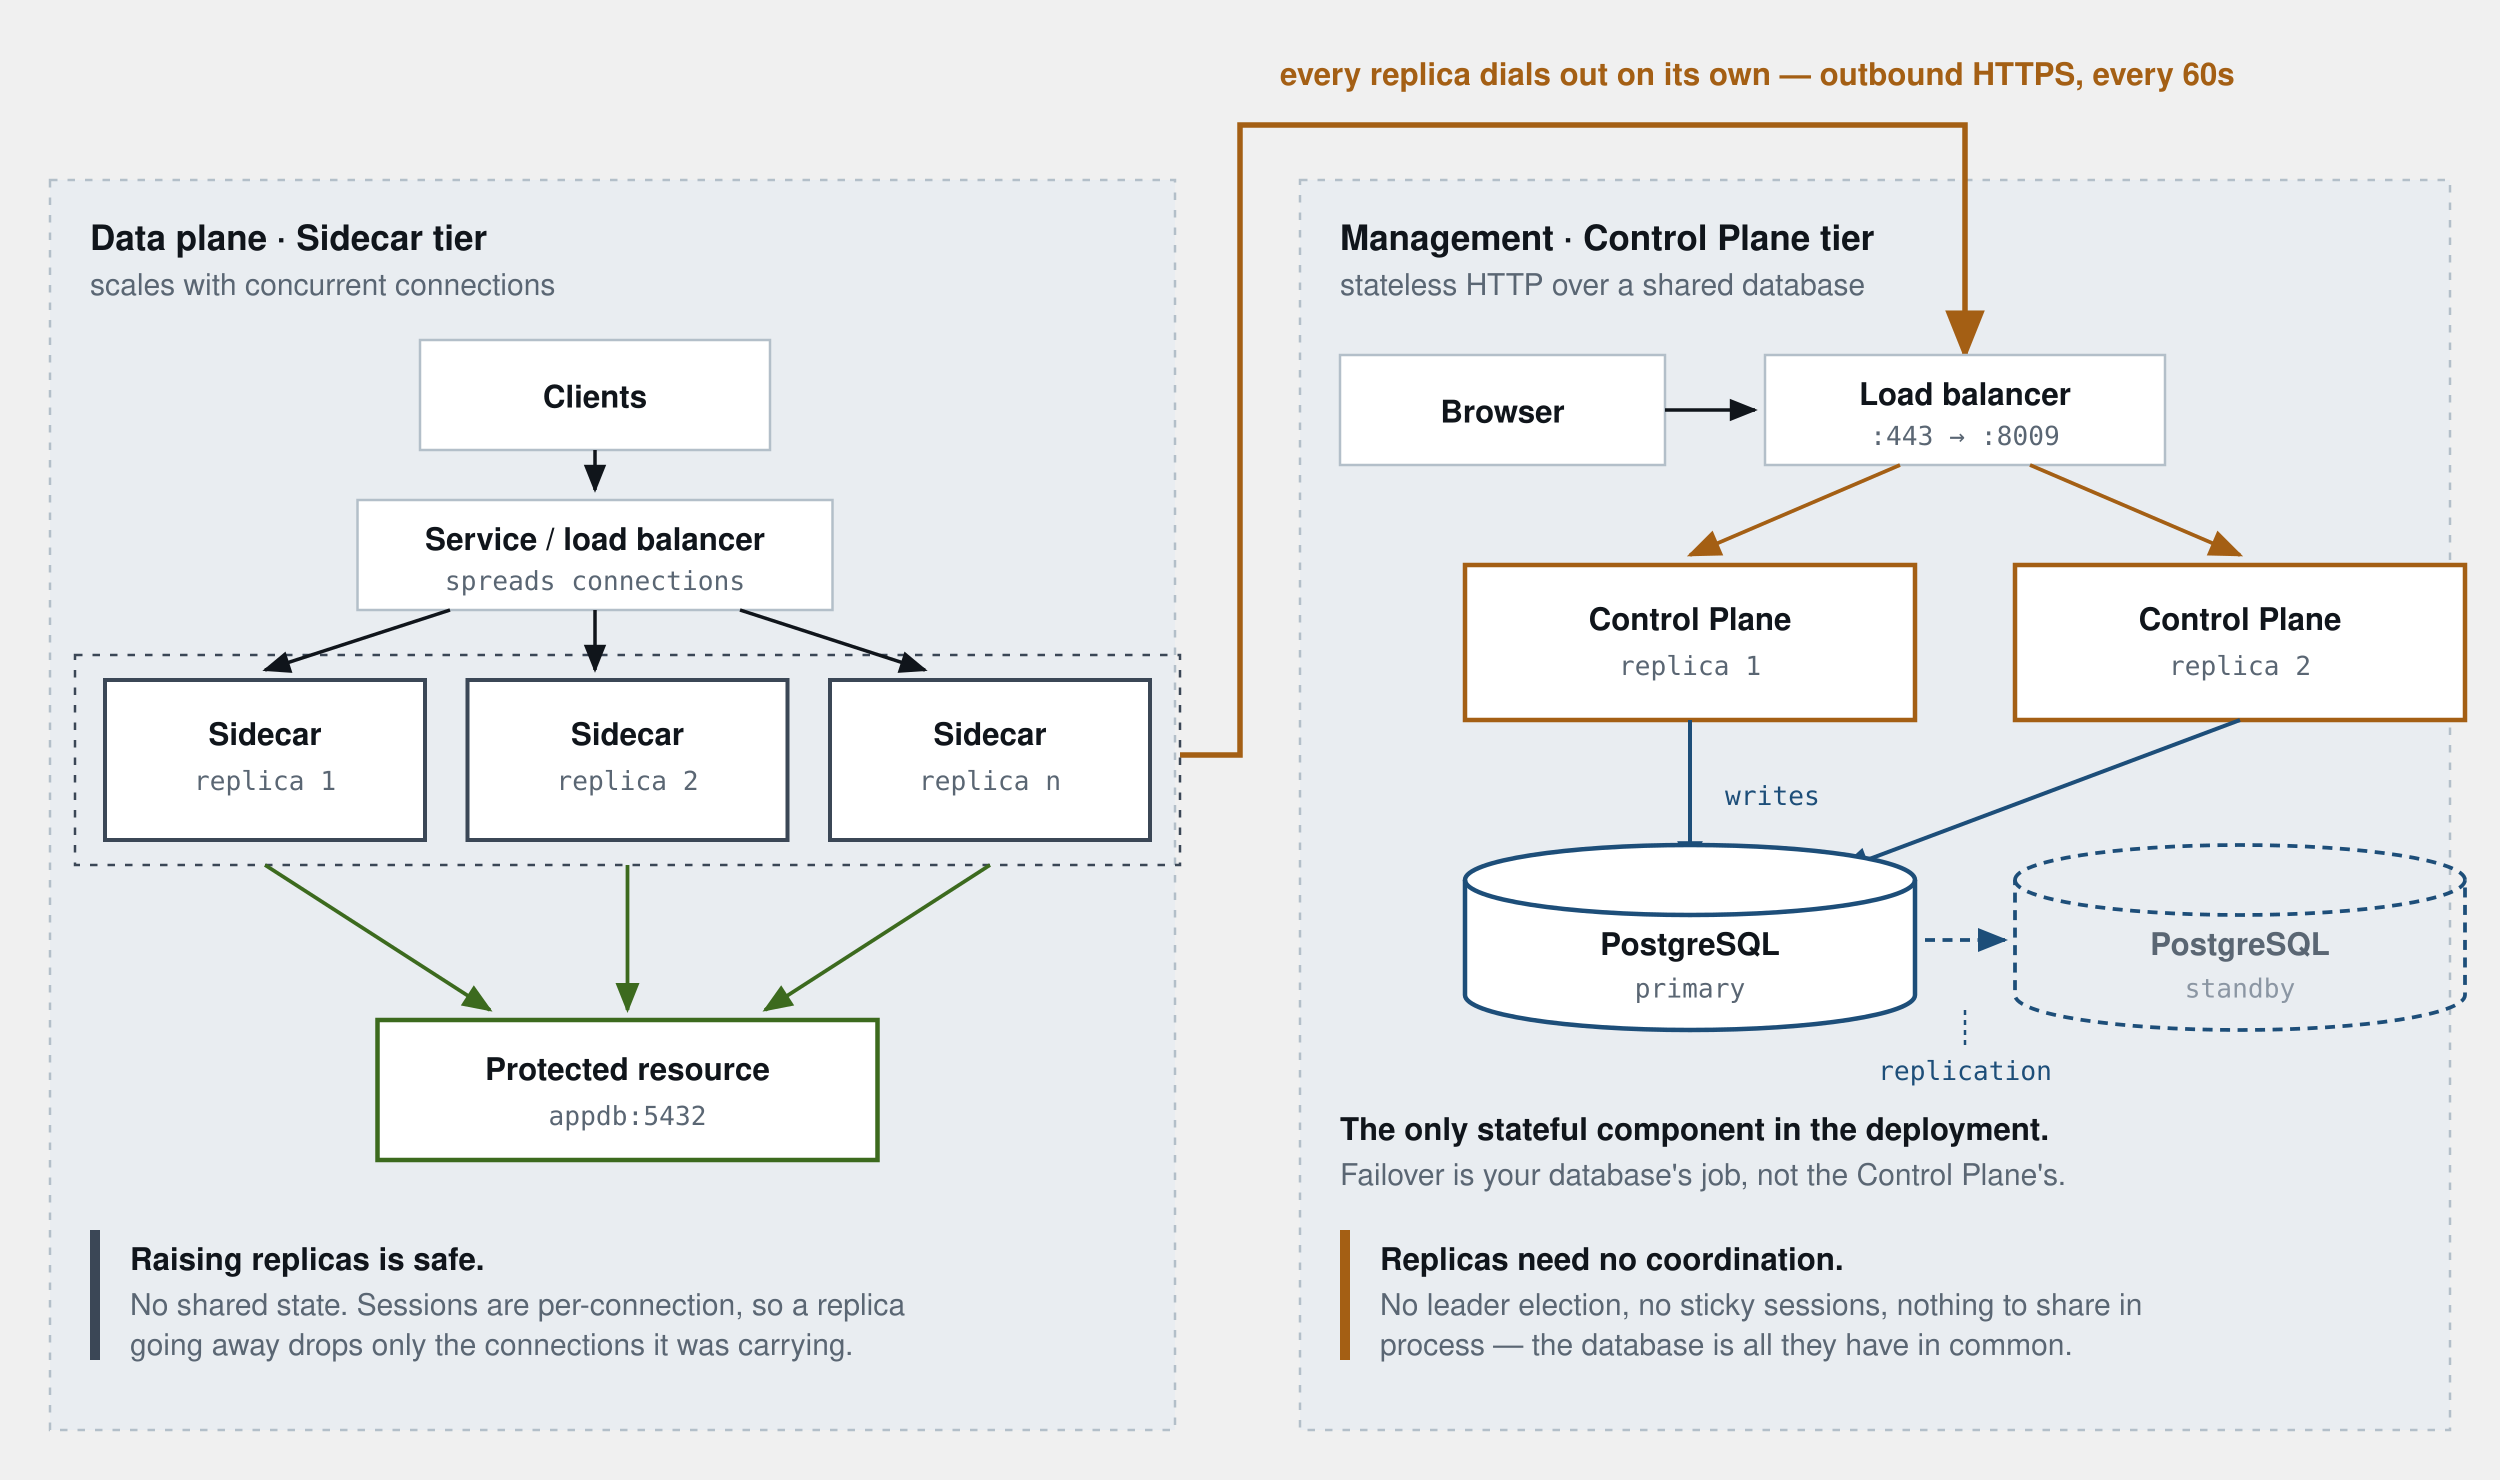
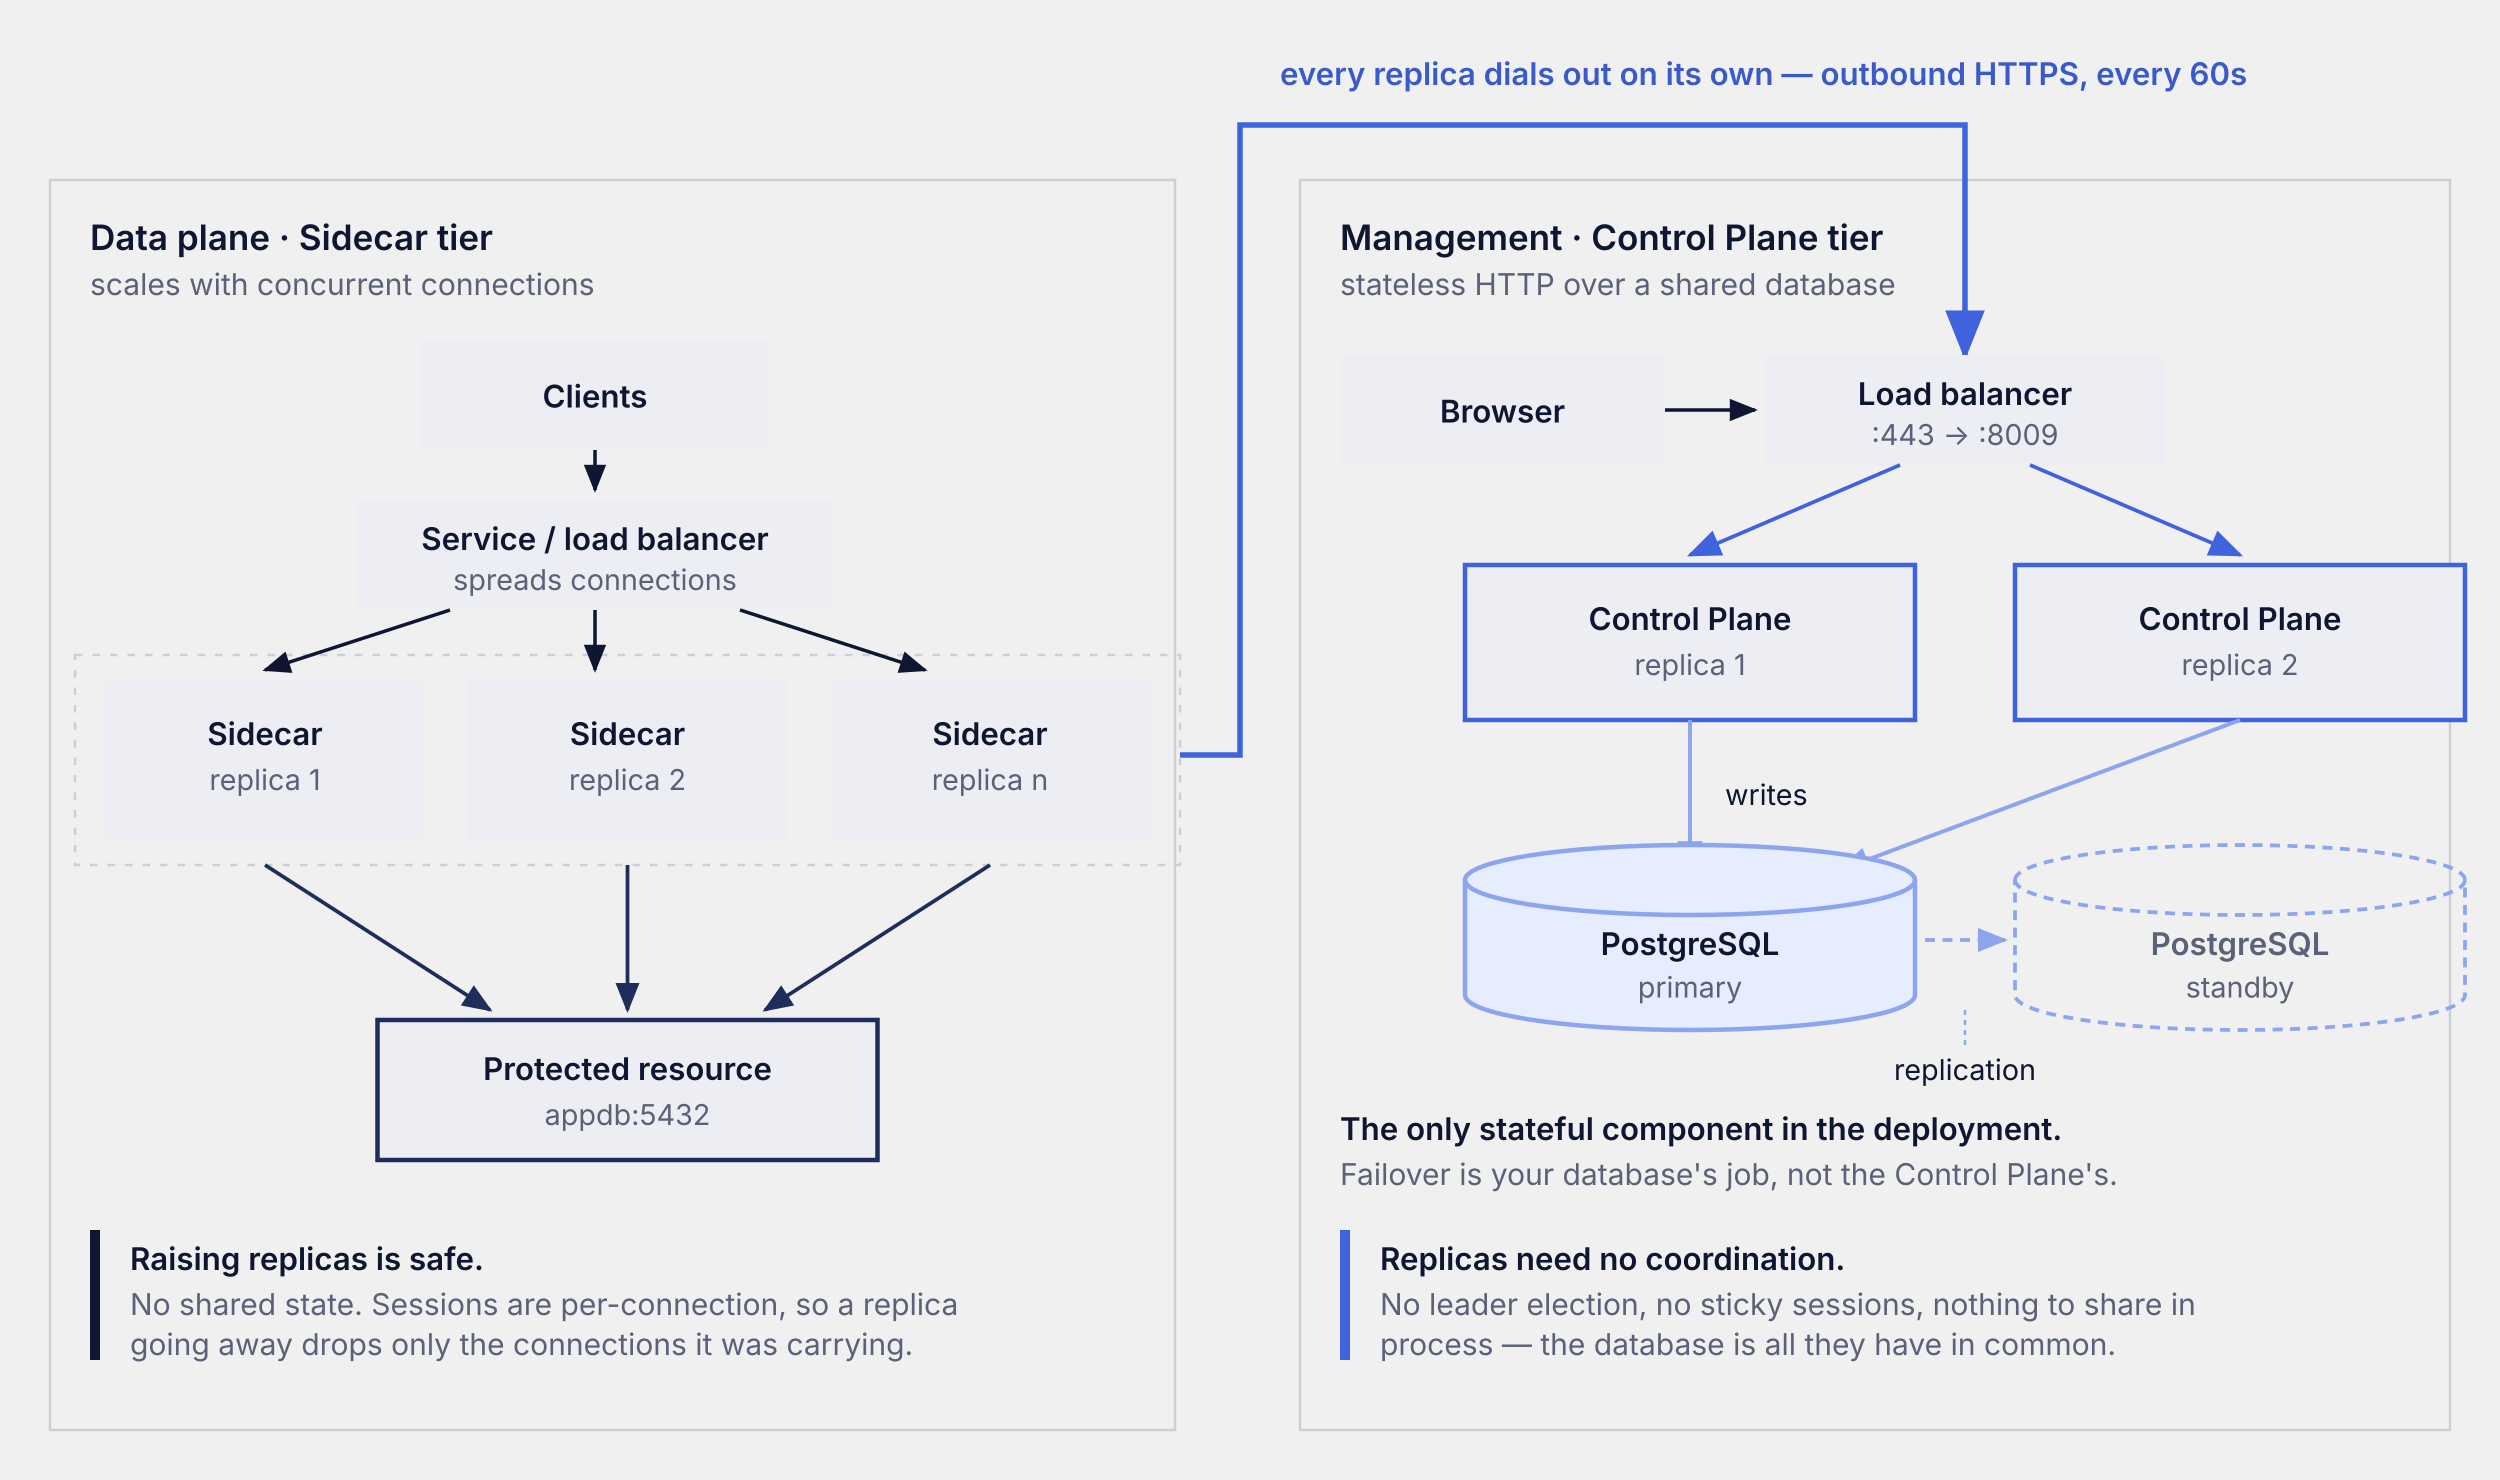
<svg xmlns="http://www.w3.org/2000/svg" viewBox="0 0 1000 592" role="img" aria-label="Scaling diagram: the Sidecar tier runs multiple independent replicas behind a Service, each forwarding to the protected resource and each dialling the Control Plane. The Control Plane tier runs stateless replicas behind a load balancer, all writing to one PostgreSQL primary with a standby for failover.">
  <defs>
    <marker id="lm3-ink" viewBox="0 0 10 8" refX="9" refY="4" markerWidth="8" markerHeight="7" orient="auto">
-       <polygon points="0,0 10,4 0,8" fill="#10151b" />
+       <polygon points="0,0 10,4 0,8" fill="#0F1631" />
    </marker>
    <marker id="lm3-plane" viewBox="0 0 10 8" refX="9" refY="4" markerWidth="9" markerHeight="8" orient="auto">
-       <polygon points="0,0 10,4 0,8" fill="#a45f14" />
+       <polygon points="0,0 10,4 0,8" fill="#3E63DD" />
    </marker>
    <marker id="lm3-data" viewBox="0 0 10 8" refX="9" refY="4" markerWidth="8" markerHeight="7" orient="auto">
-       <polygon points="0,0 10,4 0,8" fill="#1d4e79" />
+       <polygon points="0,0 10,4 0,8" fill="#8DA4EF" />
    </marker>
    <marker id="lm3-res" viewBox="0 0 10 8" refX="9" refY="4" markerWidth="8" markerHeight="7" orient="auto">
-       <polygon points="0,0 10,4 0,8" fill="#3c6a1e" />
+       <polygon points="0,0 10,4 0,8" fill="#1F2D5C" />
    </marker>
  </defs>
-   <rect x="20" y="72" width="450" height="500" fill="#e9edf1" stroke="#b3bfc9" stroke-dasharray="3 4" />
-   <text x="36" y="100" font-family="Archivo, Helvetica Neue, Helvetica, Arial, sans-serif" font-size="14" font-weight="600" fill="#10151b">Data plane · Sidecar tier</text>
-   <text x="36" y="118" font-family="IBM Plex Sans, Helvetica Neue, Helvetica, Arial, sans-serif" font-size="12" fill="#5a6673">scales with concurrent connections</text>
-   <rect x="520" y="72" width="460" height="500" fill="#e9edf1" stroke="#b3bfc9" stroke-dasharray="3 4" />
-   <text x="536" y="100" font-family="Archivo, Helvetica Neue, Helvetica, Arial, sans-serif" font-size="14" font-weight="600" fill="#10151b">Management · Control Plane tier</text>
-   <text x="536" y="118" font-family="IBM Plex Sans, Helvetica Neue, Helvetica, Arial, sans-serif" font-size="12" fill="#5a6673">stateless HTTP over a shared database</text>
-   <polyline points="472,302 496,302 496,50 786,50 786,142" fill="none" stroke="#a45f14" stroke-width="2.2" marker-end="url(#lm3-plane)" />
-   <text x="512" y="34" font-family="IBM Plex Sans, Helvetica Neue, Helvetica, Arial, sans-serif" font-size="12.5" font-weight="600" fill="#a45f14">every replica dials out on its own — outbound HTTPS, every 60s</text>
-   <rect x="168" y="136" width="140" height="44" fill="#ffffff" stroke="#b3bfc9" />
-   <text x="238" y="163" text-anchor="middle" font-family="IBM Plex Sans, Helvetica Neue, Helvetica, Arial, sans-serif" font-size="12.5" font-weight="600" fill="#10151b">Clients</text>
-   <line x1="238" y1="180" x2="238" y2="196" stroke="#10151b" stroke-width="1.4" marker-end="url(#lm3-ink)" />
-   <rect x="143" y="200" width="190" height="44" fill="#ffffff" stroke="#b3bfc9" />
-   <text x="238" y="220" text-anchor="middle" font-family="IBM Plex Sans, Helvetica Neue, Helvetica, Arial, sans-serif" font-size="12.5" font-weight="600" fill="#10151b">Service / load balancer</text>
-   <text x="238" y="236" text-anchor="middle" font-family="IBM Plex Mono, Menlo, Consolas, monospace" font-size="10.5" fill="#5a6673">spreads connections</text>
-   <rect x="30" y="262" width="442" height="84" fill="none" stroke="#3b4756" stroke-dasharray="3 4" />
-   <line x1="180" y1="244" x2="106" y2="268" stroke="#10151b" stroke-width="1.4" marker-end="url(#lm3-ink)" />
-   <line x1="238" y1="244" x2="238" y2="268" stroke="#10151b" stroke-width="1.4" marker-end="url(#lm3-ink)" />
-   <line x1="296" y1="244" x2="370" y2="268" stroke="#10151b" stroke-width="1.4" marker-end="url(#lm3-ink)" />
-   <rect x="42" y="272" width="128" height="64" fill="#ffffff" stroke="#3b4756" stroke-width="1.6" />
-   <text x="106" y="298" text-anchor="middle" font-family="IBM Plex Sans, Helvetica Neue, Helvetica, Arial, sans-serif" font-size="12.5" font-weight="600" fill="#10151b">Sidecar</text>
-   <text x="106" y="316" text-anchor="middle" font-family="IBM Plex Mono, Menlo, Consolas, monospace" font-size="10.5" fill="#5a6673">replica 1</text>
-   <rect x="187" y="272" width="128" height="64" fill="#ffffff" stroke="#3b4756" stroke-width="1.6" />
-   <text x="251" y="298" text-anchor="middle" font-family="IBM Plex Sans, Helvetica Neue, Helvetica, Arial, sans-serif" font-size="12.5" font-weight="600" fill="#10151b">Sidecar</text>
-   <text x="251" y="316" text-anchor="middle" font-family="IBM Plex Mono, Menlo, Consolas, monospace" font-size="10.5" fill="#5a6673">replica 2</text>
-   <rect x="332" y="272" width="128" height="64" fill="#ffffff" stroke="#3b4756" stroke-width="1.6" />
-   <text x="396" y="298" text-anchor="middle" font-family="IBM Plex Sans, Helvetica Neue, Helvetica, Arial, sans-serif" font-size="12.5" font-weight="600" fill="#10151b">Sidecar</text>
-   <text x="396" y="316" text-anchor="middle" font-family="IBM Plex Mono, Menlo, Consolas, monospace" font-size="10.5" fill="#5a6673">replica n</text>
-   <line x1="106" y1="346" x2="196" y2="404" stroke="#3c6a1e" stroke-width="1.5" marker-end="url(#lm3-res)" />
-   <line x1="251" y1="346" x2="251" y2="404" stroke="#3c6a1e" stroke-width="1.5" marker-end="url(#lm3-res)" />
-   <line x1="396" y1="346" x2="306" y2="404" stroke="#3c6a1e" stroke-width="1.5" marker-end="url(#lm3-res)" />
-   <rect x="151" y="408" width="200" height="56" fill="#ffffff" stroke="#3c6a1e" stroke-width="1.8" />
-   <text x="251" y="432" text-anchor="middle" font-family="IBM Plex Sans, Helvetica Neue, Helvetica, Arial, sans-serif" font-size="12.5" font-weight="600" fill="#10151b">Protected resource</text>
-   <text x="251" y="450" text-anchor="middle" font-family="IBM Plex Mono, Menlo, Consolas, monospace" font-size="10.5" fill="#5a6673">appdb:5432</text>
-   <rect x="36" y="492" width="4" height="52" fill="#3b4756" />
-   <text x="52" y="508" font-family="IBM Plex Sans, Helvetica Neue, Helvetica, Arial, sans-serif" font-size="12.5" font-weight="600" fill="#10151b">Raising replicas is safe.</text>
-   <text x="52" y="526" font-family="IBM Plex Sans, Helvetica Neue, Helvetica, Arial, sans-serif" font-size="12" fill="#5a6673">No shared state. Sessions are per-connection, so a replica</text>
-   <text x="52" y="542" font-family="IBM Plex Sans, Helvetica Neue, Helvetica, Arial, sans-serif" font-size="12" fill="#5a6673">going away drops only the connections it was carrying.</text>
-   <rect x="536" y="142" width="130" height="44" fill="#ffffff" stroke="#b3bfc9" />
-   <text x="601" y="169" text-anchor="middle" font-family="IBM Plex Sans, Helvetica Neue, Helvetica, Arial, sans-serif" font-size="12.5" font-weight="600" fill="#10151b">Browser</text>
-   <line x1="666" y1="164" x2="702" y2="164" stroke="#10151b" stroke-width="1.4" marker-end="url(#lm3-ink)" />
-   <rect x="706" y="142" width="160" height="44" fill="#ffffff" stroke="#b3bfc9" />
-   <text x="786" y="162" text-anchor="middle" font-family="IBM Plex Sans, Helvetica Neue, Helvetica, Arial, sans-serif" font-size="12.5" font-weight="600" fill="#10151b">Load balancer</text>
-   <text x="786" y="178" text-anchor="middle" font-family="IBM Plex Mono, Menlo, Consolas, monospace" font-size="10.5" fill="#5a6673">:443 → :8009</text>
-   <line x1="760" y1="186" x2="676" y2="222" stroke="#a45f14" stroke-width="1.5" marker-end="url(#lm3-plane)" />
-   <line x1="812" y1="186" x2="896" y2="222" stroke="#a45f14" stroke-width="1.5" marker-end="url(#lm3-plane)" />
-   <rect x="586" y="226" width="180" height="62" fill="#ffffff" stroke="#a45f14" stroke-width="1.8" />
-   <text x="676" y="252" text-anchor="middle" font-family="IBM Plex Sans, Helvetica Neue, Helvetica, Arial, sans-serif" font-size="12.5" font-weight="600" fill="#10151b">Control Plane</text>
-   <text x="676" y="270" text-anchor="middle" font-family="IBM Plex Mono, Menlo, Consolas, monospace" font-size="10.5" fill="#5a6673">replica 1</text>
-   <rect x="806" y="226" width="180" height="62" fill="#ffffff" stroke="#a45f14" stroke-width="1.8" />
-   <text x="896" y="252" text-anchor="middle" font-family="IBM Plex Sans, Helvetica Neue, Helvetica, Arial, sans-serif" font-size="12.5" font-weight="600" fill="#10151b">Control Plane</text>
-   <text x="896" y="270" text-anchor="middle" font-family="IBM Plex Mono, Menlo, Consolas, monospace" font-size="10.5" fill="#5a6673">replica 2</text>
-   <line x1="676" y1="288" x2="676" y2="348" stroke="#1d4e79" stroke-width="1.6" marker-end="url(#lm3-data)" />
-   <line x1="896" y1="288" x2="736" y2="348" stroke="#1d4e79" stroke-width="1.6" marker-end="url(#lm3-data)" />
-   <text x="690" y="322" font-family="IBM Plex Mono, Menlo, Consolas, monospace" font-size="10.5" fill="#1d4e79">writes</text>
-   <path d="M586 352 a90 14 0 0 1 180 0 v46 a90 14 0 0 1 -180 0 z" fill="#ffffff" stroke="#1d4e79" stroke-width="1.8" />
-   <path d="M586 352 a90 14 0 0 0 180 0" fill="none" stroke="#1d4e79" stroke-width="1.8" />
-   <text x="676" y="382" text-anchor="middle" font-family="IBM Plex Sans, Helvetica Neue, Helvetica, Arial, sans-serif" font-size="12.5" font-weight="600" fill="#10151b">PostgreSQL</text>
-   <text x="676" y="399" text-anchor="middle" font-family="IBM Plex Mono, Menlo, Consolas, monospace" font-size="10.5" fill="#5a6673">primary</text>
-   <path d="M806 352 a90 14 0 0 1 180 0 v46 a90 14 0 0 1 -180 0 z" fill="none" stroke="#1d4e79" stroke-width="1.5" stroke-dasharray="4 3" />
-   <path d="M806 352 a90 14 0 0 0 180 0" fill="none" stroke="#1d4e79" stroke-width="1.5" stroke-dasharray="4 3" />
-   <text x="896" y="382" text-anchor="middle" font-family="IBM Plex Sans, Helvetica Neue, Helvetica, Arial, sans-serif" font-size="12.5" font-weight="600" fill="#5a6673">PostgreSQL</text>
-   <text x="896" y="399" text-anchor="middle" font-family="IBM Plex Mono, Menlo, Consolas, monospace" font-size="10.5" fill="#8b96a3">standby</text>
-   <line x1="770" y1="376" x2="802" y2="376" stroke="#1d4e79" stroke-width="1.5" stroke-dasharray="4 3" marker-end="url(#lm3-data)" />
-   <text x="786" y="432" text-anchor="middle" font-family="IBM Plex Mono, Menlo, Consolas, monospace" font-size="10.5" fill="#1d4e79">replication</text>
-   <line x1="786" y1="418" x2="786" y2="404" stroke="#1d4e79" stroke-width="1" stroke-dasharray="2 2" />
-   <text x="536" y="456" font-family="IBM Plex Sans, Helvetica Neue, Helvetica, Arial, sans-serif" font-size="12.5" font-weight="600" fill="#10151b">The only stateful component in the deployment.</text>
-   <text x="536" y="474" font-family="IBM Plex Sans, Helvetica Neue, Helvetica, Arial, sans-serif" font-size="12" fill="#5a6673">Failover is your database's job, not the Control Plane's.</text>
-   <rect x="536" y="492" width="4" height="52" fill="#a45f14" />
-   <text x="552" y="508" font-family="IBM Plex Sans, Helvetica Neue, Helvetica, Arial, sans-serif" font-size="12.5" font-weight="600" fill="#10151b">Replicas need no coordination.</text>
-   <text x="552" y="526" font-family="IBM Plex Sans, Helvetica Neue, Helvetica, Arial, sans-serif" font-size="12" fill="#5a6673">No leader election, no sticky sessions, nothing to share in</text>
-   <text x="552" y="542" font-family="IBM Plex Sans, Helvetica Neue, Helvetica, Arial, sans-serif" font-size="12" fill="#5a6673">process — the database is all they have in common.</text>
+   <rect x="20" y="72" width="450" height="500" fill="none" stroke="#CDCFD7" />
+   <text x="36" y="100" font-family="Inter, Helvetica, Arial, sans-serif" font-size="14" font-weight="600" fill="#0F1631">Data plane · Sidecar tier</text>
+   <text x="36" y="118" font-family="Inter, Helvetica, Arial, sans-serif" font-size="12" fill="#5A6178">scales with concurrent connections</text>
+   <rect x="520" y="72" width="460" height="500" fill="none" stroke="#CDCFD7" />
+   <text x="536" y="100" font-family="Inter, Helvetica, Arial, sans-serif" font-size="14" font-weight="600" fill="#0F1631">Management · Control Plane tier</text>
+   <text x="536" y="118" font-family="Inter, Helvetica, Arial, sans-serif" font-size="12" fill="#5A6178">stateless HTTP over a shared database</text>
+   <polyline points="472,302 496,302 496,50 786,50 786,142" fill="none" stroke="#3E63DD" stroke-width="2.2" marker-end="url(#lm3-plane)" />
+   <text x="512" y="34" font-family="Inter, Helvetica, Arial, sans-serif" font-size="12.5" font-weight="600" fill="#3A5BC7">every replica dials out on its own — outbound HTTPS, every 60s</text>
+   <rect x="168" y="136" width="140" height="44" fill="#ECEEF4" stroke="none" />
+   <text x="238" y="163" text-anchor="middle" font-family="Inter, Helvetica, Arial, sans-serif" font-size="12.5" font-weight="600" fill="#0F1631">Clients</text>
+   <line x1="238" y1="180" x2="238" y2="196" stroke="#0F1631" stroke-width="1.4" marker-end="url(#lm3-ink)" />
+   <rect x="143" y="200" width="190" height="44" fill="#ECEEF4" stroke="none" />
+   <text x="238" y="220" text-anchor="middle" font-family="Inter, Helvetica, Arial, sans-serif" font-size="12.5" font-weight="600" fill="#0F1631">Service / load balancer</text>
+   <text x="238" y="236" text-anchor="middle" font-family="Inter, Helvetica, Arial, sans-serif" font-size="11.5" fill="#5A6178">spreads connections</text>
+   <rect x="30" y="262" width="442" height="84" fill="none" stroke="#CDCFD7" stroke-dasharray="3 4" />
+   <line x1="180" y1="244" x2="106" y2="268" stroke="#0F1631" stroke-width="1.4" marker-end="url(#lm3-ink)" />
+   <line x1="238" y1="244" x2="238" y2="268" stroke="#0F1631" stroke-width="1.4" marker-end="url(#lm3-ink)" />
+   <line x1="296" y1="244" x2="370" y2="268" stroke="#0F1631" stroke-width="1.4" marker-end="url(#lm3-ink)" />
+   <rect x="42" y="272" width="128" height="64" fill="#ECEEF4" stroke="none" />
+   <text x="106" y="298" text-anchor="middle" font-family="Inter, Helvetica, Arial, sans-serif" font-size="12.5" font-weight="600" fill="#0F1631">Sidecar</text>
+   <text x="106" y="316" text-anchor="middle" font-family="Inter, Helvetica, Arial, sans-serif" font-size="11.5" fill="#5A6178">replica 1</text>
+   <rect x="187" y="272" width="128" height="64" fill="#ECEEF4" stroke="none" />
+   <text x="251" y="298" text-anchor="middle" font-family="Inter, Helvetica, Arial, sans-serif" font-size="12.5" font-weight="600" fill="#0F1631">Sidecar</text>
+   <text x="251" y="316" text-anchor="middle" font-family="Inter, Helvetica, Arial, sans-serif" font-size="11.5" fill="#5A6178">replica 2</text>
+   <rect x="332" y="272" width="128" height="64" fill="#ECEEF4" stroke="none" />
+   <text x="396" y="298" text-anchor="middle" font-family="Inter, Helvetica, Arial, sans-serif" font-size="12.5" font-weight="600" fill="#0F1631">Sidecar</text>
+   <text x="396" y="316" text-anchor="middle" font-family="Inter, Helvetica, Arial, sans-serif" font-size="11.5" fill="#5A6178">replica n</text>
+   <line x1="106" y1="346" x2="196" y2="404" stroke="#1F2D5C" stroke-width="1.5" marker-end="url(#lm3-res)" />
+   <line x1="251" y1="346" x2="251" y2="404" stroke="#1F2D5C" stroke-width="1.5" marker-end="url(#lm3-res)" />
+   <line x1="396" y1="346" x2="306" y2="404" stroke="#1F2D5C" stroke-width="1.5" marker-end="url(#lm3-res)" />
+   <rect x="151" y="408" width="200" height="56" fill="#ECEEF4" stroke="#1F2D5C" stroke-width="1.8" />
+   <text x="251" y="432" text-anchor="middle" font-family="Inter, Helvetica, Arial, sans-serif" font-size="12.5" font-weight="600" fill="#0F1631">Protected resource</text>
+   <text x="251" y="450" text-anchor="middle" font-family="Inter, Helvetica, Arial, sans-serif" font-size="11.5" fill="#5A6178">appdb:5432</text>
+   <rect x="36" y="492" width="4" height="52" fill="#0F1631" />
+   <text x="52" y="508" font-family="Inter, Helvetica, Arial, sans-serif" font-size="12.5" font-weight="600" fill="#0F1631">Raising replicas is safe.</text>
+   <text x="52" y="526" font-family="Inter, Helvetica, Arial, sans-serif" font-size="12" fill="#5A6178">No shared state. Sessions are per-connection, so a replica</text>
+   <text x="52" y="542" font-family="Inter, Helvetica, Arial, sans-serif" font-size="12" fill="#5A6178">going away drops only the connections it was carrying.</text>
+   <rect x="536" y="142" width="130" height="44" fill="#ECEEF4" stroke="none" />
+   <text x="601" y="169" text-anchor="middle" font-family="Inter, Helvetica, Arial, sans-serif" font-size="12.5" font-weight="600" fill="#0F1631">Browser</text>
+   <line x1="666" y1="164" x2="702" y2="164" stroke="#0F1631" stroke-width="1.4" marker-end="url(#lm3-ink)" />
+   <rect x="706" y="142" width="160" height="44" fill="#ECEEF4" stroke="none" />
+   <text x="786" y="162" text-anchor="middle" font-family="Inter, Helvetica, Arial, sans-serif" font-size="12.5" font-weight="600" fill="#0F1631">Load balancer</text>
+   <text x="786" y="178" text-anchor="middle" font-family="Inter, Helvetica, Arial, sans-serif" font-size="11.5" fill="#5A6178">:443 → :8009</text>
+   <line x1="760" y1="186" x2="676" y2="222" stroke="#3E63DD" stroke-width="1.5" marker-end="url(#lm3-plane)" />
+   <line x1="812" y1="186" x2="896" y2="222" stroke="#3E63DD" stroke-width="1.5" marker-end="url(#lm3-plane)" />
+   <rect x="586" y="226" width="180" height="62" fill="#ECEEF4" stroke="#3E63DD" stroke-width="1.8" />
+   <text x="676" y="252" text-anchor="middle" font-family="Inter, Helvetica, Arial, sans-serif" font-size="12.5" font-weight="600" fill="#0F1631">Control Plane</text>
+   <text x="676" y="270" text-anchor="middle" font-family="Inter, Helvetica, Arial, sans-serif" font-size="11.5" fill="#5A6178">replica 1</text>
+   <rect x="806" y="226" width="180" height="62" fill="#ECEEF4" stroke="#3E63DD" stroke-width="1.8" />
+   <text x="896" y="252" text-anchor="middle" font-family="Inter, Helvetica, Arial, sans-serif" font-size="12.5" font-weight="600" fill="#0F1631">Control Plane</text>
+   <text x="896" y="270" text-anchor="middle" font-family="Inter, Helvetica, Arial, sans-serif" font-size="11.5" fill="#5A6178">replica 2</text>
+   <line x1="676" y1="288" x2="676" y2="348" stroke="#8DA4EF" stroke-width="1.6" marker-end="url(#lm3-data)" />
+   <line x1="896" y1="288" x2="736" y2="348" stroke="#8DA4EF" stroke-width="1.6" marker-end="url(#lm3-data)" />
+   <text x="690" y="322" font-family="Inter, Helvetica, Arial, sans-serif" font-size="11.5" fill="#0F1631">writes</text>
+   <path d="M586 352 a90 14 0 0 1 180 0 v46 a90 14 0 0 1 -180 0 z" fill="#E6EDFE" stroke="#8DA4EF" stroke-width="1.8" />
+   <path d="M586 352 a90 14 0 0 0 180 0" fill="none" stroke="#8DA4EF" stroke-width="1.8" />
+   <text x="676" y="382" text-anchor="middle" font-family="Inter, Helvetica, Arial, sans-serif" font-size="12.5" font-weight="600" fill="#0F1631">PostgreSQL</text>
+   <text x="676" y="399" text-anchor="middle" font-family="Inter, Helvetica, Arial, sans-serif" font-size="11.5" fill="#5A6178">primary</text>
+   <path d="M806 352 a90 14 0 0 1 180 0 v46 a90 14 0 0 1 -180 0 z" fill="none" stroke="#8DA4EF" stroke-width="1.5" stroke-dasharray="4 3" />
+   <path d="M806 352 a90 14 0 0 0 180 0" fill="none" stroke="#8DA4EF" stroke-width="1.5" stroke-dasharray="4 3" />
+   <text x="896" y="382" text-anchor="middle" font-family="Inter, Helvetica, Arial, sans-serif" font-size="12.5" font-weight="600" fill="#5A6178">PostgreSQL</text>
+   <text x="896" y="399" text-anchor="middle" font-family="Inter, Helvetica, Arial, sans-serif" font-size="11.5" fill="#5A6178">standby</text>
+   <line x1="770" y1="376" x2="802" y2="376" stroke="#8DA4EF" stroke-width="1.5" stroke-dasharray="4 3" marker-end="url(#lm3-data)" />
+   <text x="786" y="432" text-anchor="middle" font-family="Inter, Helvetica, Arial, sans-serif" font-size="11.5" fill="#0F1631">replication</text>
+   <line x1="786" y1="418" x2="786" y2="404" stroke="#8DA4EF" stroke-width="1" stroke-dasharray="2 2" />
+   <text x="536" y="456" font-family="Inter, Helvetica, Arial, sans-serif" font-size="12.5" font-weight="600" fill="#0F1631">The only stateful component in the deployment.</text>
+   <text x="536" y="474" font-family="Inter, Helvetica, Arial, sans-serif" font-size="12" fill="#5A6178">Failover is your database's job, not the Control Plane's.</text>
+   <rect x="536" y="492" width="4" height="52" fill="#3E63DD" />
+   <text x="552" y="508" font-family="Inter, Helvetica, Arial, sans-serif" font-size="12.5" font-weight="600" fill="#0F1631">Replicas need no coordination.</text>
+   <text x="552" y="526" font-family="Inter, Helvetica, Arial, sans-serif" font-size="12" fill="#5A6178">No leader election, no sticky sessions, nothing to share in</text>
+   <text x="552" y="542" font-family="Inter, Helvetica, Arial, sans-serif" font-size="12" fill="#5A6178">process — the database is all they have in common.</text>
</svg>
